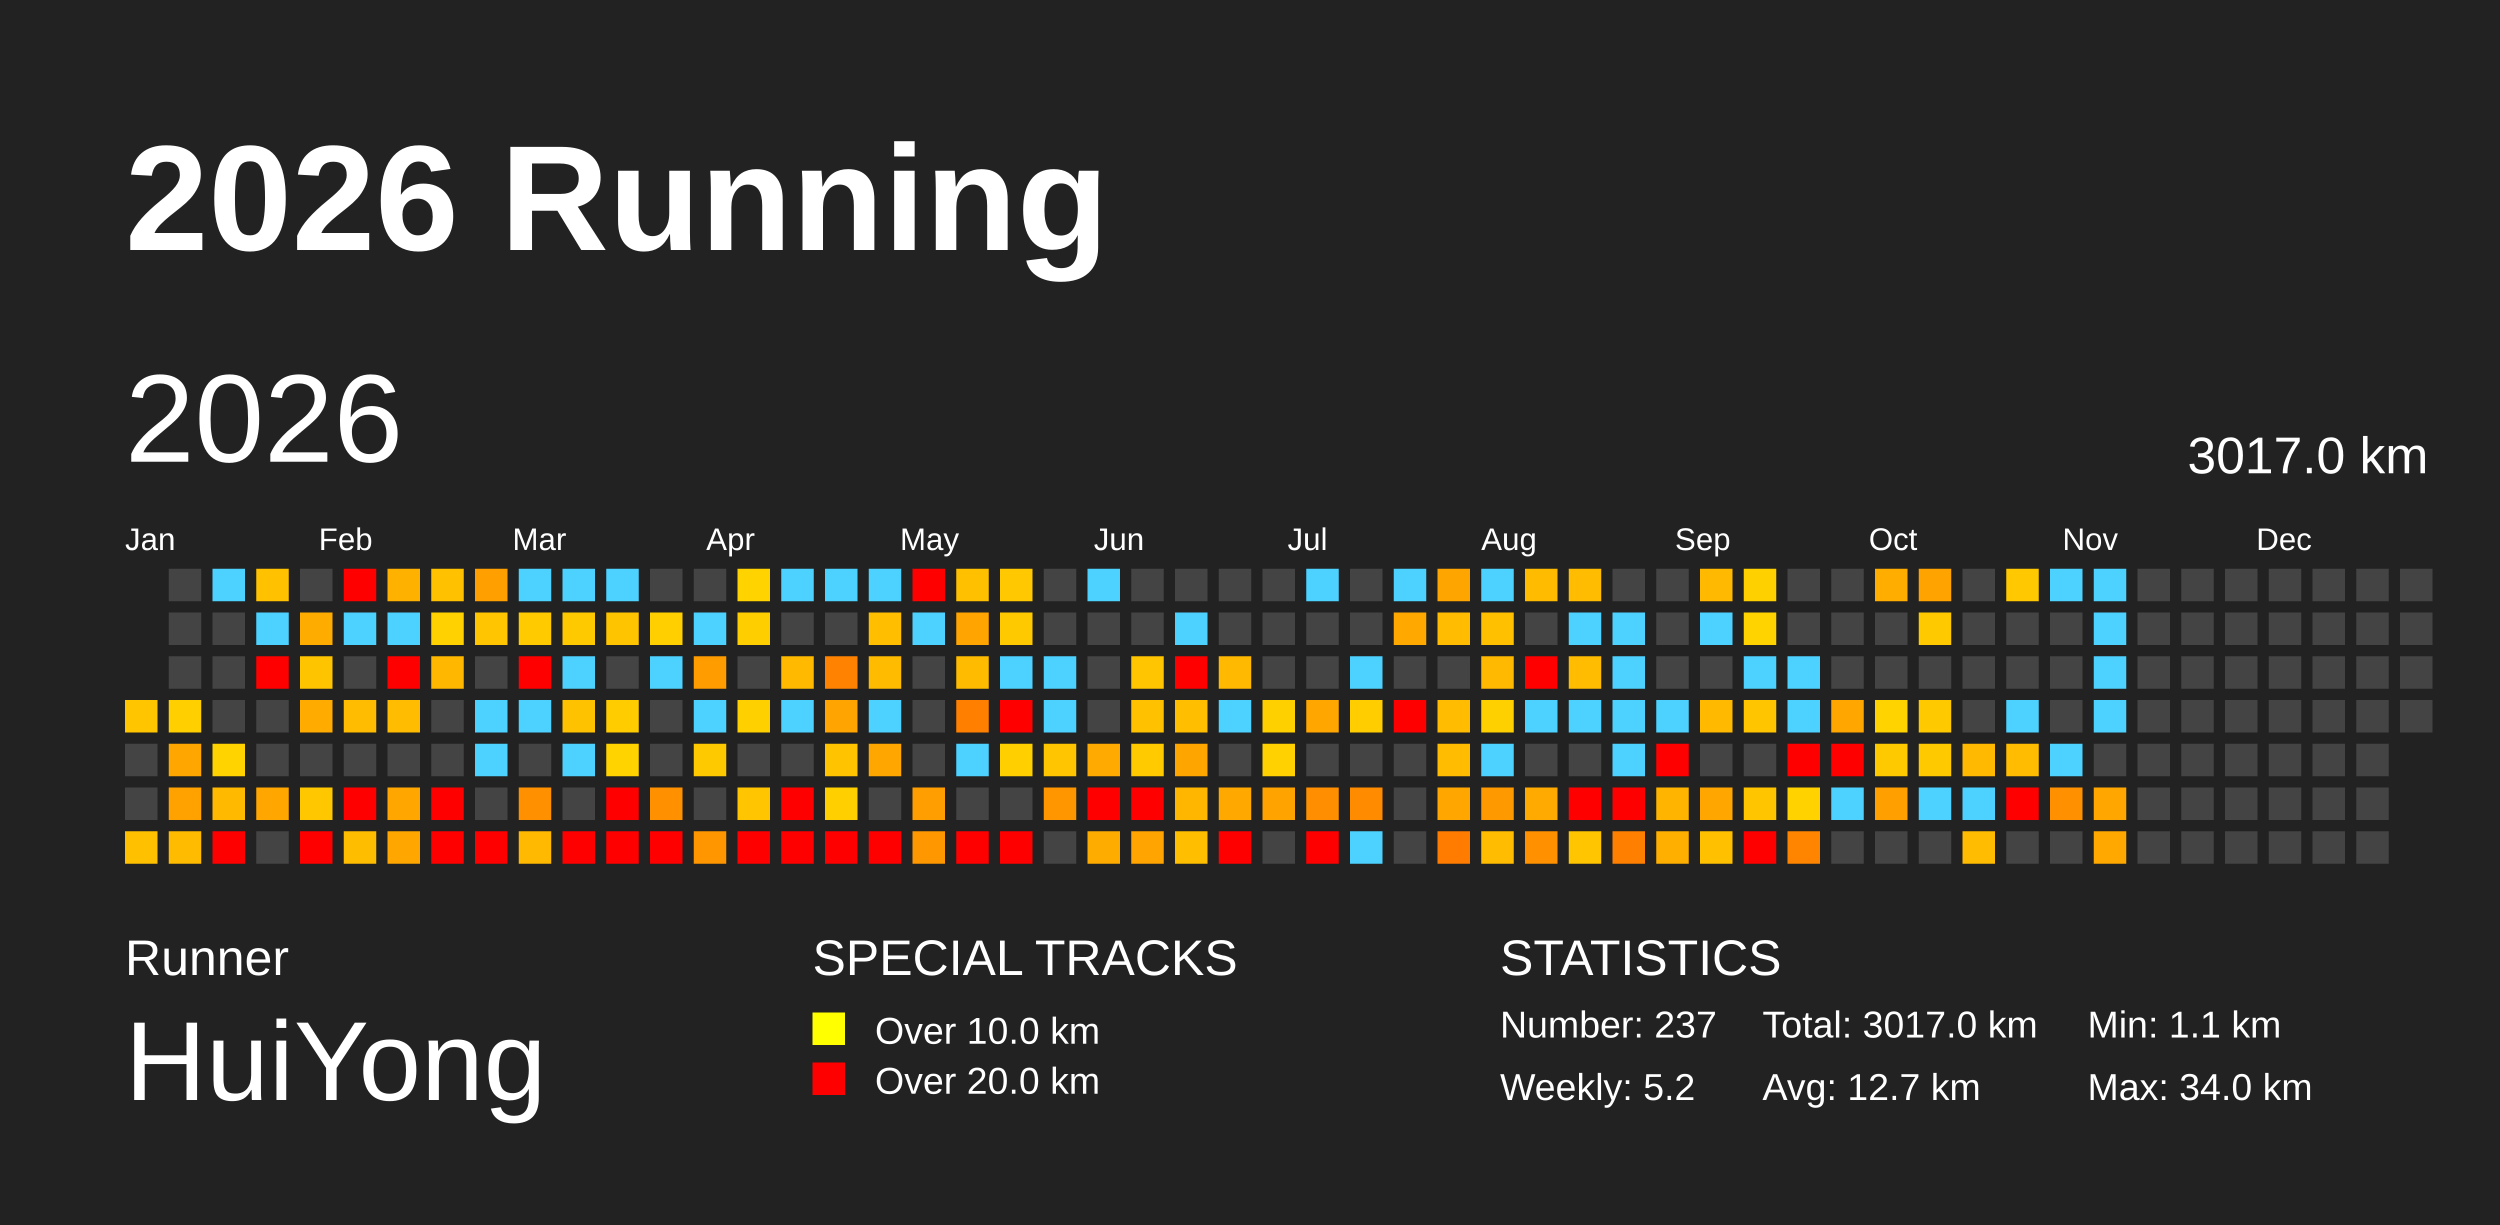
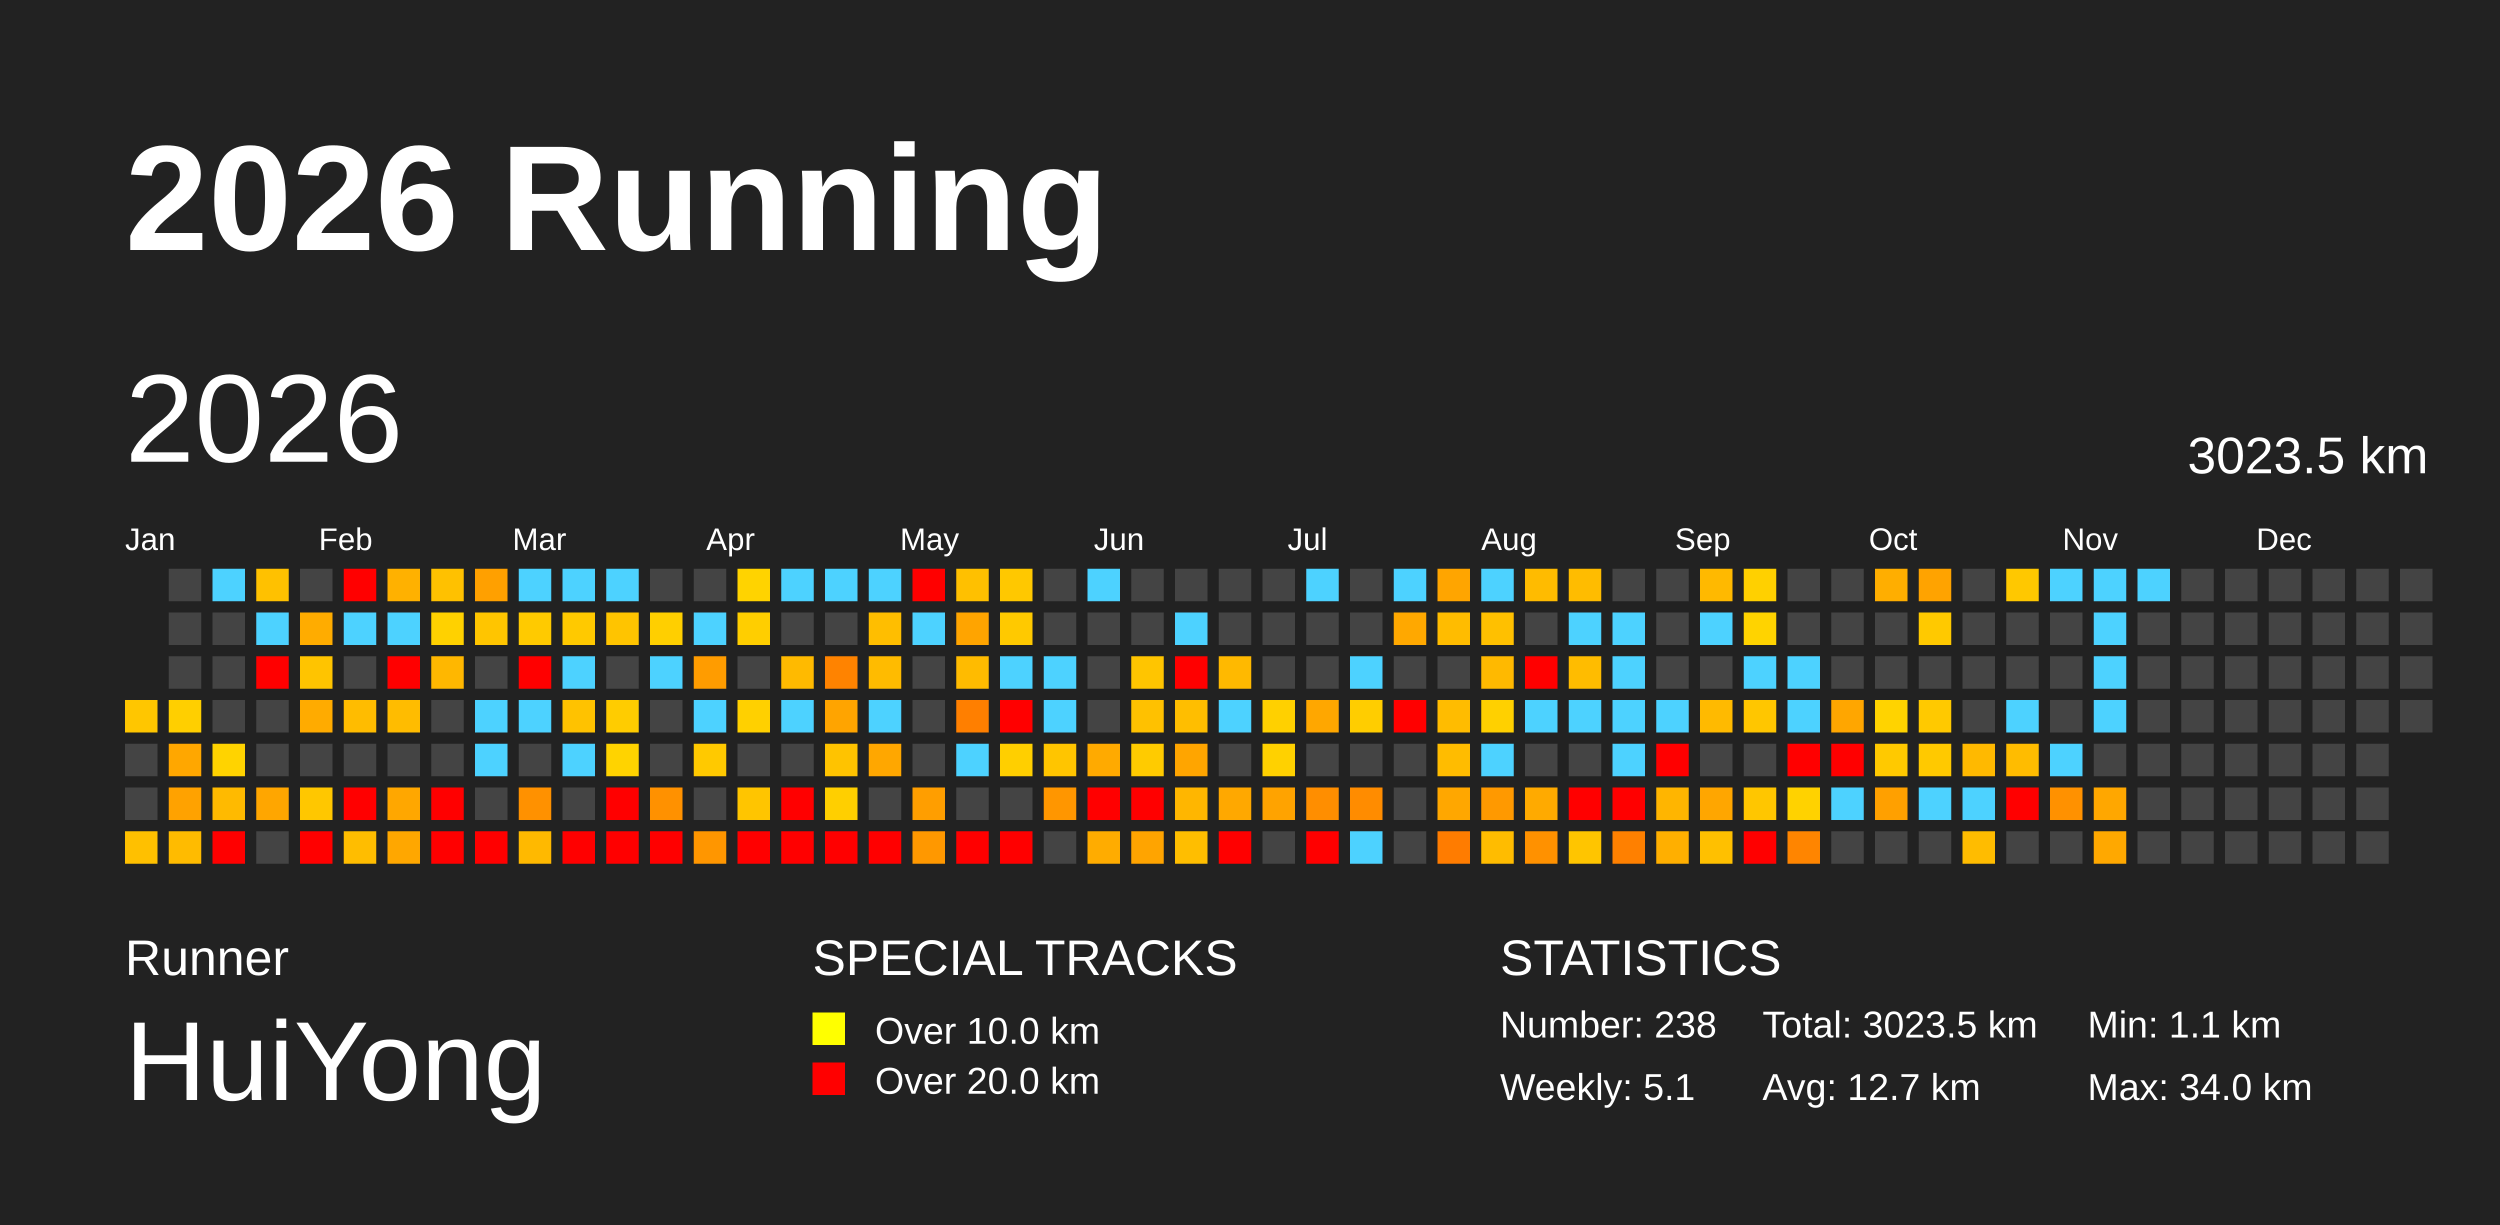
<svg xmlns="http://www.w3.org/2000/svg" baseProfile="full" height="98mm" version="1.1" viewBox="0,0,200,98" width="200mm">
  <defs />
  <rect fill="#222222" height="98" width="200" x="0" y="0" />
  <text fill="#FFFFFF" style="font-size:12px; font-family:Arial; font-weight:bold;" x="10" y="20">2026 Running</text>
  <text fill="#FFFFFF" style="font-size:4px; font-family:Arial" x="10" y="78">Runner</text>
  <text fill="#FFFFFF" style="font-size:9px; font-family:Arial" x="10" y="88">HuiYong</text>
  <text fill="#FFFFFF" style="font-size:4px; font-family:Arial" x="65" y="78">SPECIAL TRACKS</text>
  <rect fill="yellow" height="2.6" width="2.6" x="65" y="81" />
  <text fill="#FFFFFF" style="font-size:3px; font-family:Arial" x="70" y="83.5">Over 10.0 km</text>
  <rect fill="red" height="2.6" width="2.6" x="65" y="85" />
  <text fill="#FFFFFF" style="font-size:3px; font-family:Arial" x="70" y="87.5">Over 20.0 km</text>
  <text fill="#FFFFFF" style="font-size:4px; font-family:Arial" x="120" y="78">STATISTICS</text>
-   <text fill="#FFFFFF" style="font-size:3px; font-family:Arial" x="120" y="83">Number: 237</text>
-   <text fill="#FFFFFF" style="font-size:3px; font-family:Arial" x="120" y="88">Weekly: 5.2</text>
-   <text fill="#FFFFFF" style="font-size:3px; font-family:Arial" x="141" y="83">Total: 3017.0 km</text>
+   <text fill="#FFFFFF" style="font-size:3px; font-family:Arial" x="120" y="83">Number: 238</text>
+   <text fill="#FFFFFF" style="font-size:3px; font-family:Arial" x="120" y="88">Weekly: 5.1</text>
+   <text fill="#FFFFFF" style="font-size:3px; font-family:Arial" x="141" y="83">Total: 3023.5 km</text>
  <text fill="#FFFFFF" style="font-size:3px; font-family:Arial" x="141" y="88">Avg: 12.7 km</text>
  <text fill="#FFFFFF" style="font-size:3px; font-family:Arial" x="167" y="83">Min: 1.1 km</text>
  <text fill="#FFFFFF" style="font-size:3px; font-family:Arial" x="167" y="88">Max: 34.0 km</text>
  <text dominant-baseline="hanging" fill="#FFFFFF" style="font-size:10.0px; font-family:Arial;" x="10" y="30">2026</text>
-   <text dominant-baseline="hanging" fill="#FFFFFF" style="font-size:4.125px; font-family:Arial;" x="175" y="35">3017.0 km</text>
+   <text dominant-baseline="hanging" fill="#FFFFFF" style="font-size:4.125px; font-family:Arial;" x="175" y="35">3023.5 km</text>
  <text fill="#FFFFFF" style="font-size:2.5px; font-family:Arial" x="10.0" y="44">Jan</text>
  <text fill="#FFFFFF" style="font-size:2.5px; font-family:Arial" x="25.5" y="44">Feb</text>
  <text fill="#FFFFFF" style="font-size:2.5px; font-family:Arial" x="41.0" y="44">Mar</text>
  <text fill="#FFFFFF" style="font-size:2.5px; font-family:Arial" x="56.5" y="44">Apr</text>
  <text fill="#FFFFFF" style="font-size:2.5px; font-family:Arial" x="72.0" y="44">May</text>
  <text fill="#FFFFFF" style="font-size:2.5px; font-family:Arial" x="87.5" y="44">Jun</text>
  <text fill="#FFFFFF" style="font-size:2.5px; font-family:Arial" x="103.0" y="44">Jul</text>
  <text fill="#FFFFFF" style="font-size:2.5px; font-family:Arial" x="118.5" y="44">Aug</text>
  <text fill="#FFFFFF" style="font-size:2.5px; font-family:Arial" x="134.0" y="44">Sep</text>
  <text fill="#FFFFFF" style="font-size:2.5px; font-family:Arial" x="149.5" y="44">Oct</text>
  <text fill="#FFFFFF" style="font-size:2.5px; font-family:Arial" x="165.0" y="44">Nov</text>
  <text fill="#FFFFFF" style="font-size:2.5px; font-family:Arial" x="180.5" y="44">Dec</text>
  <rect fill="#ffc600" height="2.6" width="2.6" x="10.0" y="56.0" />
  <rect fill="#444444" height="2.6" width="2.6" x="10.0" y="59.5" />
  <rect fill="#444444" height="2.6" width="2.6" x="10.0" y="63.0" />
  <rect fill="#ffc000" height="2.6" width="2.6" x="10.0" y="66.5" />
  <rect fill="#444444" height="2.6" width="2.6" x="13.5" y="45.5" />
  <rect fill="#444444" height="2.6" width="2.6" x="13.5" y="49.0" />
  <rect fill="#444444" height="2.6" width="2.6" x="13.5" y="52.5" />
  <rect fill="#ffcf00" height="2.6" width="2.6" x="13.5" y="56.0" />
  <rect fill="#ffa700" height="2.6" width="2.6" x="13.5" y="59.5" />
  <rect fill="#ffa200" height="2.6" width="2.6" x="13.5" y="63.0" />
  <rect fill="#ffbb00" height="2.6" width="2.6" x="13.5" y="66.5" />
  <rect fill="#4dd2ff" height="2.6" width="2.6" x="17.0" y="45.5" />
  <rect fill="#444444" height="2.6" width="2.6" x="17.0" y="49.0" />
  <rect fill="#444444" height="2.6" width="2.6" x="17.0" y="52.5" />
  <rect fill="#444444" height="2.6" width="2.6" x="17.0" y="56.0" />
  <rect fill="#ffd300" height="2.6" width="2.6" x="17.0" y="59.5" />
  <rect fill="#ffba00" height="2.6" width="2.6" x="17.0" y="63.0" />
  <rect fill="red" height="2.6" width="2.6" x="17.0" y="66.5" />
  <rect fill="#ffc100" height="2.6" width="2.6" x="20.5" y="45.5" />
  <rect fill="#4dd2ff" height="2.6" width="2.6" x="20.5" y="49.0" />
  <rect fill="red" height="2.6" width="2.6" x="20.5" y="52.5" />
  <rect fill="#444444" height="2.6" width="2.6" x="20.5" y="56.0" />
  <rect fill="#444444" height="2.6" width="2.6" x="20.5" y="59.5" />
  <rect fill="#ffa600" height="2.6" width="2.6" x="20.5" y="63.0" />
  <rect fill="#444444" height="2.6" width="2.6" x="20.5" y="66.5" />
  <rect fill="#444444" height="2.6" width="2.6" x="24.0" y="45.5" />
  <rect fill="#ffac00" height="2.6" width="2.6" x="24.0" y="49.0" />
  <rect fill="#ffc400" height="2.6" width="2.6" x="24.0" y="52.5" />
  <rect fill="#ffab00" height="2.6" width="2.6" x="24.0" y="56.0" />
  <rect fill="#444444" height="2.6" width="2.6" x="24.0" y="59.5" />
  <rect fill="#ffc700" height="2.6" width="2.6" x="24.0" y="63.0" />
  <rect fill="red" height="2.6" width="2.6" x="24.0" y="66.5" />
  <rect fill="red" height="2.6" width="2.6" x="27.5" y="45.5" />
  <rect fill="#4dd2ff" height="2.6" width="2.6" x="27.5" y="49.0" />
  <rect fill="#444444" height="2.6" width="2.6" x="27.5" y="52.5" />
  <rect fill="#ffbc00" height="2.6" width="2.6" x="27.5" y="56.0" />
  <rect fill="#444444" height="2.6" width="2.6" x="27.5" y="59.5" />
  <rect fill="red" height="2.6" width="2.6" x="27.5" y="63.0" />
  <rect fill="#ffbd00" height="2.6" width="2.6" x="27.5" y="66.5" />
  <rect fill="#ffb100" height="2.6" width="2.6" x="31.0" y="45.5" />
  <rect fill="#4dd2ff" height="2.6" width="2.6" x="31.0" y="49.0" />
  <rect fill="red" height="2.6" width="2.6" x="31.0" y="52.5" />
  <rect fill="#ffbc00" height="2.6" width="2.6" x="31.0" y="56.0" />
  <rect fill="#444444" height="2.6" width="2.6" x="31.0" y="59.5" />
  <rect fill="#ffa700" height="2.6" width="2.6" x="31.0" y="63.0" />
  <rect fill="#ffa700" height="2.6" width="2.6" x="31.0" y="66.5" />
  <rect fill="#ffc100" height="2.6" width="2.6" x="34.5" y="45.5" />
  <rect fill="#ffd100" height="2.6" width="2.6" x="34.5" y="49.0" />
  <rect fill="#ffb700" height="2.6" width="2.6" x="34.5" y="52.5" />
  <rect fill="#444444" height="2.6" width="2.6" x="34.5" y="56.0" />
  <rect fill="#444444" height="2.6" width="2.6" x="34.5" y="59.5" />
  <rect fill="red" height="2.6" width="2.6" x="34.5" y="63.0" />
  <rect fill="red" height="2.6" width="2.6" x="34.5" y="66.5" />
  <rect fill="#ffa000" height="2.6" width="2.6" x="38.0" y="45.5" />
  <rect fill="#ffc500" height="2.6" width="2.6" x="38.0" y="49.0" />
  <rect fill="#444444" height="2.6" width="2.6" x="38.0" y="52.5" />
  <rect fill="#4dd2ff" height="2.6" width="2.6" x="38.0" y="56.0" />
  <rect fill="#4dd2ff" height="2.6" width="2.6" x="38.0" y="59.5" />
  <rect fill="#444444" height="2.6" width="2.6" x="38.0" y="63.0" />
  <rect fill="red" height="2.6" width="2.6" x="38.0" y="66.5" />
  <rect fill="#4dd2ff" height="2.6" width="2.6" x="41.5" y="45.5" />
  <rect fill="#ffca00" height="2.6" width="2.6" x="41.5" y="49.0" />
  <rect fill="red" height="2.6" width="2.6" x="41.5" y="52.5" />
  <rect fill="#4dd2ff" height="2.6" width="2.6" x="41.5" y="56.0" />
  <rect fill="#444444" height="2.6" width="2.6" x="41.5" y="59.5" />
  <rect fill="#ff9100" height="2.6" width="2.6" x="41.5" y="63.0" />
  <rect fill="#ffb900" height="2.6" width="2.6" x="41.5" y="66.5" />
  <rect fill="#4dd2ff" height="2.6" width="2.6" x="45.0" y="45.5" />
  <rect fill="#ffc900" height="2.6" width="2.6" x="45.0" y="49.0" />
  <rect fill="#4dd2ff" height="2.6" width="2.6" x="45.0" y="52.5" />
  <rect fill="#ffc200" height="2.6" width="2.6" x="45.0" y="56.0" />
  <rect fill="#4dd2ff" height="2.6" width="2.6" x="45.0" y="59.5" />
  <rect fill="#444444" height="2.6" width="2.6" x="45.0" y="63.0" />
  <rect fill="red" height="2.6" width="2.6" x="45.0" y="66.5" />
  <rect fill="#4dd2ff" height="2.6" width="2.6" x="48.5" y="45.5" />
  <rect fill="#ffc400" height="2.6" width="2.6" x="48.5" y="49.0" />
  <rect fill="#444444" height="2.6" width="2.6" x="48.5" y="52.5" />
  <rect fill="#ffcc00" height="2.6" width="2.6" x="48.5" y="56.0" />
  <rect fill="#ffd300" height="2.6" width="2.6" x="48.5" y="59.5" />
  <rect fill="red" height="2.6" width="2.6" x="48.5" y="63.0" />
  <rect fill="red" height="2.6" width="2.6" x="48.5" y="66.5" />
  <rect fill="#444444" height="2.6" width="2.6" x="52.0" y="45.5" />
  <rect fill="#ffcf00" height="2.6" width="2.6" x="52.0" y="49.0" />
  <rect fill="#4dd2ff" height="2.6" width="2.6" x="52.0" y="52.5" />
  <rect fill="#444444" height="2.6" width="2.6" x="52.0" y="56.0" />
  <rect fill="#444444" height="2.6" width="2.6" x="52.0" y="59.5" />
  <rect fill="#ff9100" height="2.6" width="2.6" x="52.0" y="63.0" />
  <rect fill="red" height="2.6" width="2.6" x="52.0" y="66.5" />
  <rect fill="#444444" height="2.6" width="2.6" x="55.5" y="45.5" />
  <rect fill="#4dd2ff" height="2.6" width="2.6" x="55.5" y="49.0" />
  <rect fill="#ff9c00" height="2.6" width="2.6" x="55.5" y="52.5" />
  <rect fill="#4dd2ff" height="2.6" width="2.6" x="55.5" y="56.0" />
  <rect fill="#ffc900" height="2.6" width="2.6" x="55.5" y="59.5" />
  <rect fill="#444444" height="2.6" width="2.6" x="55.5" y="63.0" />
  <rect fill="#ff9600" height="2.6" width="2.6" x="55.5" y="66.5" />
  <rect fill="#ffd300" height="2.6" width="2.6" x="59.0" y="45.5" />
  <rect fill="#ffce00" height="2.6" width="2.6" x="59.0" y="49.0" />
  <rect fill="#444444" height="2.6" width="2.6" x="59.0" y="52.5" />
  <rect fill="#ffd000" height="2.6" width="2.6" x="59.0" y="56.0" />
  <rect fill="#444444" height="2.6" width="2.6" x="59.0" y="59.5" />
  <rect fill="#ffc500" height="2.6" width="2.6" x="59.0" y="63.0" />
  <rect fill="red" height="2.6" width="2.6" x="59.0" y="66.5" />
  <rect fill="#4dd2ff" height="2.6" width="2.6" x="62.5" y="45.5" />
  <rect fill="#444444" height="2.6" width="2.6" x="62.5" y="49.0" />
  <rect fill="#ffba00" height="2.6" width="2.6" x="62.5" y="52.5" />
  <rect fill="#4dd2ff" height="2.6" width="2.6" x="62.5" y="56.0" />
  <rect fill="#444444" height="2.6" width="2.6" x="62.5" y="59.5" />
  <rect fill="red" height="2.6" width="2.6" x="62.5" y="63.0" />
  <rect fill="red" height="2.6" width="2.6" x="62.5" y="66.5" />
  <rect fill="#4dd2ff" height="2.6" width="2.6" x="66.0" y="45.5" />
  <rect fill="#444444" height="2.6" width="2.6" x="66.0" y="49.0" />
  <rect fill="#ff8300" height="2.6" width="2.6" x="66.0" y="52.5" />
  <rect fill="#ffa400" height="2.6" width="2.6" x="66.0" y="56.0" />
  <rect fill="#ffc300" height="2.6" width="2.6" x="66.0" y="59.5" />
  <rect fill="#ffcf00" height="2.6" width="2.6" x="66.0" y="63.0" />
  <rect fill="red" height="2.6" width="2.6" x="66.0" y="66.5" />
  <rect fill="#4dd2ff" height="2.6" width="2.6" x="69.5" y="45.5" />
  <rect fill="#ffbe00" height="2.6" width="2.6" x="69.5" y="49.0" />
  <rect fill="#ffbb00" height="2.6" width="2.6" x="69.5" y="52.5" />
  <rect fill="#4dd2ff" height="2.6" width="2.6" x="69.5" y="56.0" />
  <rect fill="#ffa700" height="2.6" width="2.6" x="69.5" y="59.5" />
  <rect fill="#444444" height="2.6" width="2.6" x="69.5" y="63.0" />
  <rect fill="red" height="2.6" width="2.6" x="69.5" y="66.5" />
  <rect fill="red" height="2.6" width="2.6" x="73.0" y="45.5" />
  <rect fill="#4dd2ff" height="2.6" width="2.6" x="73.0" y="49.0" />
  <rect fill="#444444" height="2.6" width="2.6" x="73.0" y="52.5" />
  <rect fill="#444444" height="2.6" width="2.6" x="73.0" y="56.0" />
  <rect fill="#444444" height="2.6" width="2.6" x="73.0" y="59.5" />
  <rect fill="#ff9e00" height="2.6" width="2.6" x="73.0" y="63.0" />
  <rect fill="#ff9800" height="2.6" width="2.6" x="73.0" y="66.5" />
  <rect fill="#ffc000" height="2.6" width="2.6" x="76.5" y="45.5" />
  <rect fill="#ffa400" height="2.6" width="2.6" x="76.5" y="49.0" />
  <rect fill="#ffbb00" height="2.6" width="2.6" x="76.5" y="52.5" />
  <rect fill="#ff7f00" height="2.6" width="2.6" x="76.5" y="56.0" />
  <rect fill="#4dd2ff" height="2.6" width="2.6" x="76.5" y="59.5" />
  <rect fill="#444444" height="2.6" width="2.6" x="76.5" y="63.0" />
  <rect fill="red" height="2.6" width="2.6" x="76.5" y="66.5" />
  <rect fill="#ffc800" height="2.6" width="2.6" x="80.0" y="45.5" />
  <rect fill="#ffc900" height="2.6" width="2.6" x="80.0" y="49.0" />
  <rect fill="#4dd2ff" height="2.6" width="2.6" x="80.0" y="52.5" />
  <rect fill="red" height="2.6" width="2.6" x="80.0" y="56.0" />
  <rect fill="#ffcf00" height="2.6" width="2.6" x="80.0" y="59.5" />
  <rect fill="#444444" height="2.6" width="2.6" x="80.0" y="63.0" />
  <rect fill="red" height="2.6" width="2.6" x="80.0" y="66.5" />
  <rect fill="#444444" height="2.6" width="2.6" x="83.5" y="45.5" />
  <rect fill="#444444" height="2.6" width="2.6" x="83.5" y="49.0" />
  <rect fill="#4dd2ff" height="2.6" width="2.6" x="83.5" y="52.5" />
  <rect fill="#4dd2ff" height="2.6" width="2.6" x="83.5" y="56.0" />
  <rect fill="#ffc500" height="2.6" width="2.6" x="83.5" y="59.5" />
  <rect fill="#ff9600" height="2.6" width="2.6" x="83.5" y="63.0" />
  <rect fill="#444444" height="2.6" width="2.6" x="83.5" y="66.5" />
  <rect fill="#4dd2ff" height="2.6" width="2.6" x="87.0" y="45.5" />
  <rect fill="#444444" height="2.6" width="2.6" x="87.0" y="49.0" />
  <rect fill="#444444" height="2.6" width="2.6" x="87.0" y="52.5" />
  <rect fill="#444444" height="2.6" width="2.6" x="87.0" y="56.0" />
  <rect fill="#ffaa00" height="2.6" width="2.6" x="87.0" y="59.5" />
  <rect fill="red" height="2.6" width="2.6" x="87.0" y="63.0" />
  <rect fill="#ffac00" height="2.6" width="2.6" x="87.0" y="66.5" />
  <rect fill="#444444" height="2.6" width="2.6" x="90.5" y="45.5" />
  <rect fill="#444444" height="2.6" width="2.6" x="90.5" y="49.0" />
  <rect fill="#ffc500" height="2.6" width="2.6" x="90.5" y="52.5" />
  <rect fill="#ffc100" height="2.6" width="2.6" x="90.5" y="56.0" />
  <rect fill="#ffcb00" height="2.6" width="2.6" x="90.5" y="59.5" />
  <rect fill="red" height="2.6" width="2.6" x="90.5" y="63.0" />
  <rect fill="#ffa400" height="2.6" width="2.6" x="90.5" y="66.5" />
  <rect fill="#444444" height="2.6" width="2.6" x="94.0" y="45.5" />
  <rect fill="#4dd2ff" height="2.6" width="2.6" x="94.0" y="49.0" />
  <rect fill="red" height="2.6" width="2.6" x="94.0" y="52.5" />
  <rect fill="#ffbe00" height="2.6" width="2.6" x="94.0" y="56.0" />
  <rect fill="#ffa500" height="2.6" width="2.6" x="94.0" y="59.5" />
  <rect fill="#ffb600" height="2.6" width="2.6" x="94.0" y="63.0" />
  <rect fill="#ffbe00" height="2.6" width="2.6" x="94.0" y="66.5" />
  <rect fill="#444444" height="2.6" width="2.6" x="97.5" y="45.5" />
  <rect fill="#444444" height="2.6" width="2.6" x="97.5" y="49.0" />
  <rect fill="#ffb900" height="2.6" width="2.6" x="97.5" y="52.5" />
  <rect fill="#4dd2ff" height="2.6" width="2.6" x="97.5" y="56.0" />
  <rect fill="#444444" height="2.6" width="2.6" x="97.5" y="59.5" />
  <rect fill="#ffa800" height="2.6" width="2.6" x="97.5" y="63.0" />
  <rect fill="red" height="2.6" width="2.6" x="97.5" y="66.5" />
  <rect fill="#444444" height="2.6" width="2.6" x="101.0" y="45.5" />
  <rect fill="#444444" height="2.6" width="2.6" x="101.0" y="49.0" />
  <rect fill="#444444" height="2.6" width="2.6" x="101.0" y="52.5" />
  <rect fill="#ffd000" height="2.6" width="2.6" x="101.0" y="56.0" />
  <rect fill="#ffd100" height="2.6" width="2.6" x="101.0" y="59.5" />
  <rect fill="#ffa300" height="2.6" width="2.6" x="101.0" y="63.0" />
  <rect fill="#444444" height="2.6" width="2.6" x="101.0" y="66.5" />
  <rect fill="#4dd2ff" height="2.6" width="2.6" x="104.5" y="45.5" />
  <rect fill="#444444" height="2.6" width="2.6" x="104.5" y="49.0" />
  <rect fill="#444444" height="2.6" width="2.6" x="104.5" y="52.5" />
  <rect fill="#ffa700" height="2.6" width="2.6" x="104.5" y="56.0" />
  <rect fill="#444444" height="2.6" width="2.6" x="104.5" y="59.5" />
  <rect fill="#ff8e00" height="2.6" width="2.6" x="104.5" y="63.0" />
  <rect fill="red" height="2.6" width="2.6" x="104.5" y="66.5" />
  <rect fill="#444444" height="2.6" width="2.6" x="108.0" y="45.5" />
  <rect fill="#444444" height="2.6" width="2.6" x="108.0" y="49.0" />
  <rect fill="#4dd2ff" height="2.6" width="2.6" x="108.0" y="52.5" />
  <rect fill="#ffcd00" height="2.6" width="2.6" x="108.0" y="56.0" />
  <rect fill="#444444" height="2.6" width="2.6" x="108.0" y="59.5" />
  <rect fill="#ff8c00" height="2.6" width="2.6" x="108.0" y="63.0" />
  <rect fill="#4dd2ff" height="2.6" width="2.6" x="108.0" y="66.5" />
  <rect fill="#4dd2ff" height="2.6" width="2.6" x="111.5" y="45.5" />
  <rect fill="#ffa800" height="2.6" width="2.6" x="111.5" y="49.0" />
  <rect fill="#444444" height="2.6" width="2.6" x="111.5" y="52.5" />
  <rect fill="red" height="2.6" width="2.6" x="111.5" y="56.0" />
  <rect fill="#444444" height="2.6" width="2.6" x="111.5" y="59.5" />
  <rect fill="#444444" height="2.6" width="2.6" x="111.5" y="63.0" />
  <rect fill="#444444" height="2.6" width="2.6" x="111.5" y="66.5" />
  <rect fill="#ffa500" height="2.6" width="2.6" x="115.0" y="45.5" />
  <rect fill="#ffbc00" height="2.6" width="2.6" x="115.0" y="49.0" />
  <rect fill="#444444" height="2.6" width="2.6" x="115.0" y="52.5" />
  <rect fill="#ffbc00" height="2.6" width="2.6" x="115.0" y="56.0" />
  <rect fill="#ffbc00" height="2.6" width="2.6" x="115.0" y="59.5" />
  <rect fill="#ffa700" height="2.6" width="2.6" x="115.0" y="63.0" />
  <rect fill="#ff7c00" height="2.6" width="2.6" x="115.0" y="66.5" />
  <rect fill="#4dd2ff" height="2.6" width="2.6" x="118.5" y="45.5" />
  <rect fill="#ffc000" height="2.6" width="2.6" x="118.5" y="49.0" />
  <rect fill="#ffb900" height="2.6" width="2.6" x="118.5" y="52.5" />
  <rect fill="#ffd000" height="2.6" width="2.6" x="118.5" y="56.0" />
  <rect fill="#4dd2ff" height="2.6" width="2.6" x="118.5" y="59.5" />
  <rect fill="#ff9900" height="2.6" width="2.6" x="118.5" y="63.0" />
  <rect fill="#ffbc00" height="2.6" width="2.6" x="118.5" y="66.5" />
  <rect fill="#ffbb00" height="2.6" width="2.6" x="122.0" y="45.5" />
  <rect fill="#444444" height="2.6" width="2.6" x="122.0" y="49.0" />
  <rect fill="red" height="2.6" width="2.6" x="122.0" y="52.5" />
  <rect fill="#4dd2ff" height="2.6" width="2.6" x="122.0" y="56.0" />
  <rect fill="#444444" height="2.6" width="2.6" x="122.0" y="59.5" />
  <rect fill="#ffaa00" height="2.6" width="2.6" x="122.0" y="63.0" />
  <rect fill="#ff9100" height="2.6" width="2.6" x="122.0" y="66.5" />
  <rect fill="#ffbc00" height="2.6" width="2.6" x="125.5" y="45.5" />
  <rect fill="#4dd2ff" height="2.6" width="2.6" x="125.5" y="49.0" />
  <rect fill="#ffbc00" height="2.6" width="2.6" x="125.5" y="52.5" />
  <rect fill="#4dd2ff" height="2.6" width="2.6" x="125.5" y="56.0" />
  <rect fill="#444444" height="2.6" width="2.6" x="125.5" y="59.5" />
  <rect fill="red" height="2.6" width="2.6" x="125.5" y="63.0" />
  <rect fill="#ffc500" height="2.6" width="2.6" x="125.5" y="66.5" />
  <rect fill="#444444" height="2.6" width="2.6" x="129.0" y="45.5" />
  <rect fill="#4dd2ff" height="2.6" width="2.6" x="129.0" y="49.0" />
  <rect fill="#4dd2ff" height="2.6" width="2.6" x="129.0" y="52.5" />
  <rect fill="#4dd2ff" height="2.6" width="2.6" x="129.0" y="56.0" />
  <rect fill="#4dd2ff" height="2.6" width="2.6" x="129.0" y="59.5" />
  <rect fill="red" height="2.6" width="2.6" x="129.0" y="63.0" />
  <rect fill="#ff8000" height="2.6" width="2.6" x="129.0" y="66.5" />
  <rect fill="#444444" height="2.6" width="2.6" x="132.5" y="45.5" />
  <rect fill="#444444" height="2.6" width="2.6" x="132.5" y="49.0" />
  <rect fill="#444444" height="2.6" width="2.6" x="132.5" y="52.5" />
  <rect fill="#4dd2ff" height="2.6" width="2.6" x="132.5" y="56.0" />
  <rect fill="red" height="2.6" width="2.6" x="132.5" y="59.5" />
  <rect fill="#ffb500" height="2.6" width="2.6" x="132.5" y="63.0" />
  <rect fill="#ffaf00" height="2.6" width="2.6" x="132.5" y="66.5" />
  <rect fill="#ffb900" height="2.6" width="2.6" x="136.0" y="45.5" />
  <rect fill="#4dd2ff" height="2.6" width="2.6" x="136.0" y="49.0" />
  <rect fill="#444444" height="2.6" width="2.6" x="136.0" y="52.5" />
  <rect fill="#ffba00" height="2.6" width="2.6" x="136.0" y="56.0" />
  <rect fill="#444444" height="2.6" width="2.6" x="136.0" y="59.5" />
  <rect fill="#ffa600" height="2.6" width="2.6" x="136.0" y="63.0" />
  <rect fill="#ffc000" height="2.6" width="2.6" x="136.0" y="66.5" />
  <rect fill="#ffd000" height="2.6" width="2.6" x="139.5" y="45.5" />
  <rect fill="#ffd300" height="2.6" width="2.6" x="139.5" y="49.0" />
  <rect fill="#4dd2ff" height="2.6" width="2.6" x="139.5" y="52.5" />
  <rect fill="#ffc600" height="2.6" width="2.6" x="139.5" y="56.0" />
  <rect fill="#444444" height="2.6" width="2.6" x="139.5" y="59.5" />
  <rect fill="#ffc600" height="2.6" width="2.6" x="139.5" y="63.0" />
  <rect fill="red" height="2.6" width="2.6" x="139.5" y="66.5" />
  <rect fill="#444444" height="2.6" width="2.6" x="143.0" y="45.5" />
  <rect fill="#444444" height="2.6" width="2.6" x="143.0" y="49.0" />
  <rect fill="#4dd2ff" height="2.6" width="2.6" x="143.0" y="52.5" />
  <rect fill="#4dd2ff" height="2.6" width="2.6" x="143.0" y="56.0" />
  <rect fill="red" height="2.6" width="2.6" x="143.0" y="59.5" />
  <rect fill="#ffd200" height="2.6" width="2.6" x="143.0" y="63.0" />
  <rect fill="#ff8500" height="2.6" width="2.6" x="143.0" y="66.5" />
  <rect fill="#444444" height="2.6" width="2.6" x="146.5" y="45.5" />
  <rect fill="#444444" height="2.6" width="2.6" x="146.5" y="49.0" />
  <rect fill="#444444" height="2.6" width="2.6" x="146.5" y="52.5" />
  <rect fill="#ffa600" height="2.6" width="2.6" x="146.5" y="56.0" />
  <rect fill="red" height="2.6" width="2.6" x="146.5" y="59.5" />
  <rect fill="#4dd2ff" height="2.6" width="2.6" x="146.5" y="63.0" />
  <rect fill="#444444" height="2.6" width="2.6" x="146.5" y="66.5" />
  <rect fill="#ffae00" height="2.6" width="2.6" x="150.0" y="45.5" />
  <rect fill="#444444" height="2.6" width="2.6" x="150.0" y="49.0" />
  <rect fill="#444444" height="2.6" width="2.6" x="150.0" y="52.5" />
  <rect fill="#ffd300" height="2.6" width="2.6" x="150.0" y="56.0" />
  <rect fill="#ffc900" height="2.6" width="2.6" x="150.0" y="59.5" />
  <rect fill="#ffa000" height="2.6" width="2.6" x="150.0" y="63.0" />
  <rect fill="#444444" height="2.6" width="2.6" x="150.0" y="66.5" />
  <rect fill="#ffa300" height="2.6" width="2.6" x="153.5" y="45.5" />
  <rect fill="#ffc900" height="2.6" width="2.6" x="153.5" y="49.0" />
  <rect fill="#444444" height="2.6" width="2.6" x="153.5" y="52.5" />
  <rect fill="#ffc900" height="2.6" width="2.6" x="153.5" y="56.0" />
  <rect fill="#ffc900" height="2.6" width="2.6" x="153.5" y="59.5" />
  <rect fill="#4dd2ff" height="2.6" width="2.6" x="153.5" y="63.0" />
  <rect fill="#444444" height="2.6" width="2.6" x="153.5" y="66.5" />
  <rect fill="#444444" height="2.6" width="2.6" x="157.0" y="45.5" />
  <rect fill="#444444" height="2.6" width="2.6" x="157.0" y="49.0" />
  <rect fill="#444444" height="2.6" width="2.6" x="157.0" y="52.5" />
  <rect fill="#444444" height="2.6" width="2.6" x="157.0" y="56.0" />
  <rect fill="#ffb900" height="2.6" width="2.6" x="157.0" y="59.5" />
  <rect fill="#4dd2ff" height="2.6" width="2.6" x="157.0" y="63.0" />
  <rect fill="#ffbc00" height="2.6" width="2.6" x="157.0" y="66.5" />
  <rect fill="#ffc800" height="2.6" width="2.6" x="160.5" y="45.5" />
  <rect fill="#444444" height="2.6" width="2.6" x="160.5" y="49.0" />
  <rect fill="#444444" height="2.6" width="2.6" x="160.5" y="52.5" />
  <rect fill="#4dd2ff" height="2.6" width="2.6" x="160.5" y="56.0" />
  <rect fill="#ffbc00" height="2.6" width="2.6" x="160.5" y="59.5" />
  <rect fill="red" height="2.6" width="2.6" x="160.5" y="63.0" />
  <rect fill="#444444" height="2.6" width="2.6" x="160.5" y="66.5" />
  <rect fill="#4dd2ff" height="2.6" width="2.6" x="164.0" y="45.5" />
  <rect fill="#444444" height="2.6" width="2.6" x="164.0" y="49.0" />
  <rect fill="#444444" height="2.6" width="2.6" x="164.0" y="52.5" />
  <rect fill="#444444" height="2.6" width="2.6" x="164.0" y="56.0" />
  <rect fill="#4dd2ff" height="2.6" width="2.6" x="164.0" y="59.5" />
  <rect fill="#ff9100" height="2.6" width="2.6" x="164.0" y="63.0" />
  <rect fill="#444444" height="2.6" width="2.6" x="164.0" y="66.5" />
  <rect fill="#4dd2ff" height="2.6" width="2.6" x="167.5" y="45.5" />
  <rect fill="#4dd2ff" height="2.6" width="2.6" x="167.5" y="49.0" />
  <rect fill="#4dd2ff" height="2.6" width="2.6" x="167.5" y="52.5" />
  <rect fill="#4dd2ff" height="2.6" width="2.6" x="167.5" y="56.0" />
  <rect fill="#444444" height="2.6" width="2.6" x="167.5" y="59.5" />
  <rect fill="#ffa700" height="2.6" width="2.6" x="167.5" y="63.0" />
  <rect fill="#ffa800" height="2.6" width="2.6" x="167.5" y="66.5" />
-   <rect fill="#444444" height="2.6" width="2.6" x="171.0" y="45.5" />
+   <rect fill="#4dd2ff" height="2.6" width="2.6" x="171.0" y="45.5" />
  <rect fill="#444444" height="2.6" width="2.6" x="171.0" y="49.0" />
  <rect fill="#444444" height="2.6" width="2.6" x="171.0" y="52.5" />
  <rect fill="#444444" height="2.6" width="2.6" x="171.0" y="56.0" />
  <rect fill="#444444" height="2.6" width="2.6" x="171.0" y="59.5" />
  <rect fill="#444444" height="2.6" width="2.6" x="171.0" y="63.0" />
  <rect fill="#444444" height="2.6" width="2.6" x="171.0" y="66.5" />
  <rect fill="#444444" height="2.6" width="2.6" x="174.5" y="45.5" />
  <rect fill="#444444" height="2.6" width="2.6" x="174.5" y="49.0" />
  <rect fill="#444444" height="2.6" width="2.6" x="174.5" y="52.5" />
  <rect fill="#444444" height="2.6" width="2.6" x="174.5" y="56.0" />
  <rect fill="#444444" height="2.6" width="2.6" x="174.5" y="59.5" />
  <rect fill="#444444" height="2.6" width="2.6" x="174.5" y="63.0" />
  <rect fill="#444444" height="2.6" width="2.6" x="174.5" y="66.5" />
  <rect fill="#444444" height="2.6" width="2.6" x="178.0" y="45.5" />
  <rect fill="#444444" height="2.6" width="2.6" x="178.0" y="49.0" />
  <rect fill="#444444" height="2.6" width="2.6" x="178.0" y="52.5" />
  <rect fill="#444444" height="2.6" width="2.6" x="178.0" y="56.0" />
  <rect fill="#444444" height="2.6" width="2.6" x="178.0" y="59.5" />
  <rect fill="#444444" height="2.6" width="2.6" x="178.0" y="63.0" />
  <rect fill="#444444" height="2.6" width="2.6" x="178.0" y="66.5" />
  <rect fill="#444444" height="2.6" width="2.6" x="181.5" y="45.5" />
  <rect fill="#444444" height="2.6" width="2.6" x="181.5" y="49.0" />
  <rect fill="#444444" height="2.6" width="2.6" x="181.5" y="52.5" />
  <rect fill="#444444" height="2.6" width="2.6" x="181.5" y="56.0" />
  <rect fill="#444444" height="2.6" width="2.6" x="181.5" y="59.5" />
  <rect fill="#444444" height="2.6" width="2.6" x="181.5" y="63.0" />
  <rect fill="#444444" height="2.6" width="2.6" x="181.5" y="66.5" />
  <rect fill="#444444" height="2.6" width="2.6" x="185.0" y="45.5" />
  <rect fill="#444444" height="2.6" width="2.6" x="185.0" y="49.0" />
  <rect fill="#444444" height="2.6" width="2.6" x="185.0" y="52.5" />
  <rect fill="#444444" height="2.6" width="2.6" x="185.0" y="56.0" />
  <rect fill="#444444" height="2.6" width="2.6" x="185.0" y="59.5" />
  <rect fill="#444444" height="2.6" width="2.6" x="185.0" y="63.0" />
  <rect fill="#444444" height="2.6" width="2.6" x="185.0" y="66.5" />
  <rect fill="#444444" height="2.6" width="2.6" x="188.5" y="45.5" />
  <rect fill="#444444" height="2.6" width="2.6" x="188.5" y="49.0" />
  <rect fill="#444444" height="2.6" width="2.6" x="188.5" y="52.5" />
  <rect fill="#444444" height="2.6" width="2.6" x="188.5" y="56.0" />
  <rect fill="#444444" height="2.6" width="2.6" x="188.5" y="59.5" />
  <rect fill="#444444" height="2.6" width="2.6" x="188.5" y="63.0" />
  <rect fill="#444444" height="2.6" width="2.6" x="188.5" y="66.5" />
  <rect fill="#444444" height="2.6" width="2.6" x="192.0" y="45.5" />
  <rect fill="#444444" height="2.6" width="2.6" x="192.0" y="49.0" />
  <rect fill="#444444" height="2.6" width="2.6" x="192.0" y="52.5" />
  <rect fill="#444444" height="2.6" width="2.6" x="192.0" y="56.0" />
</svg>
